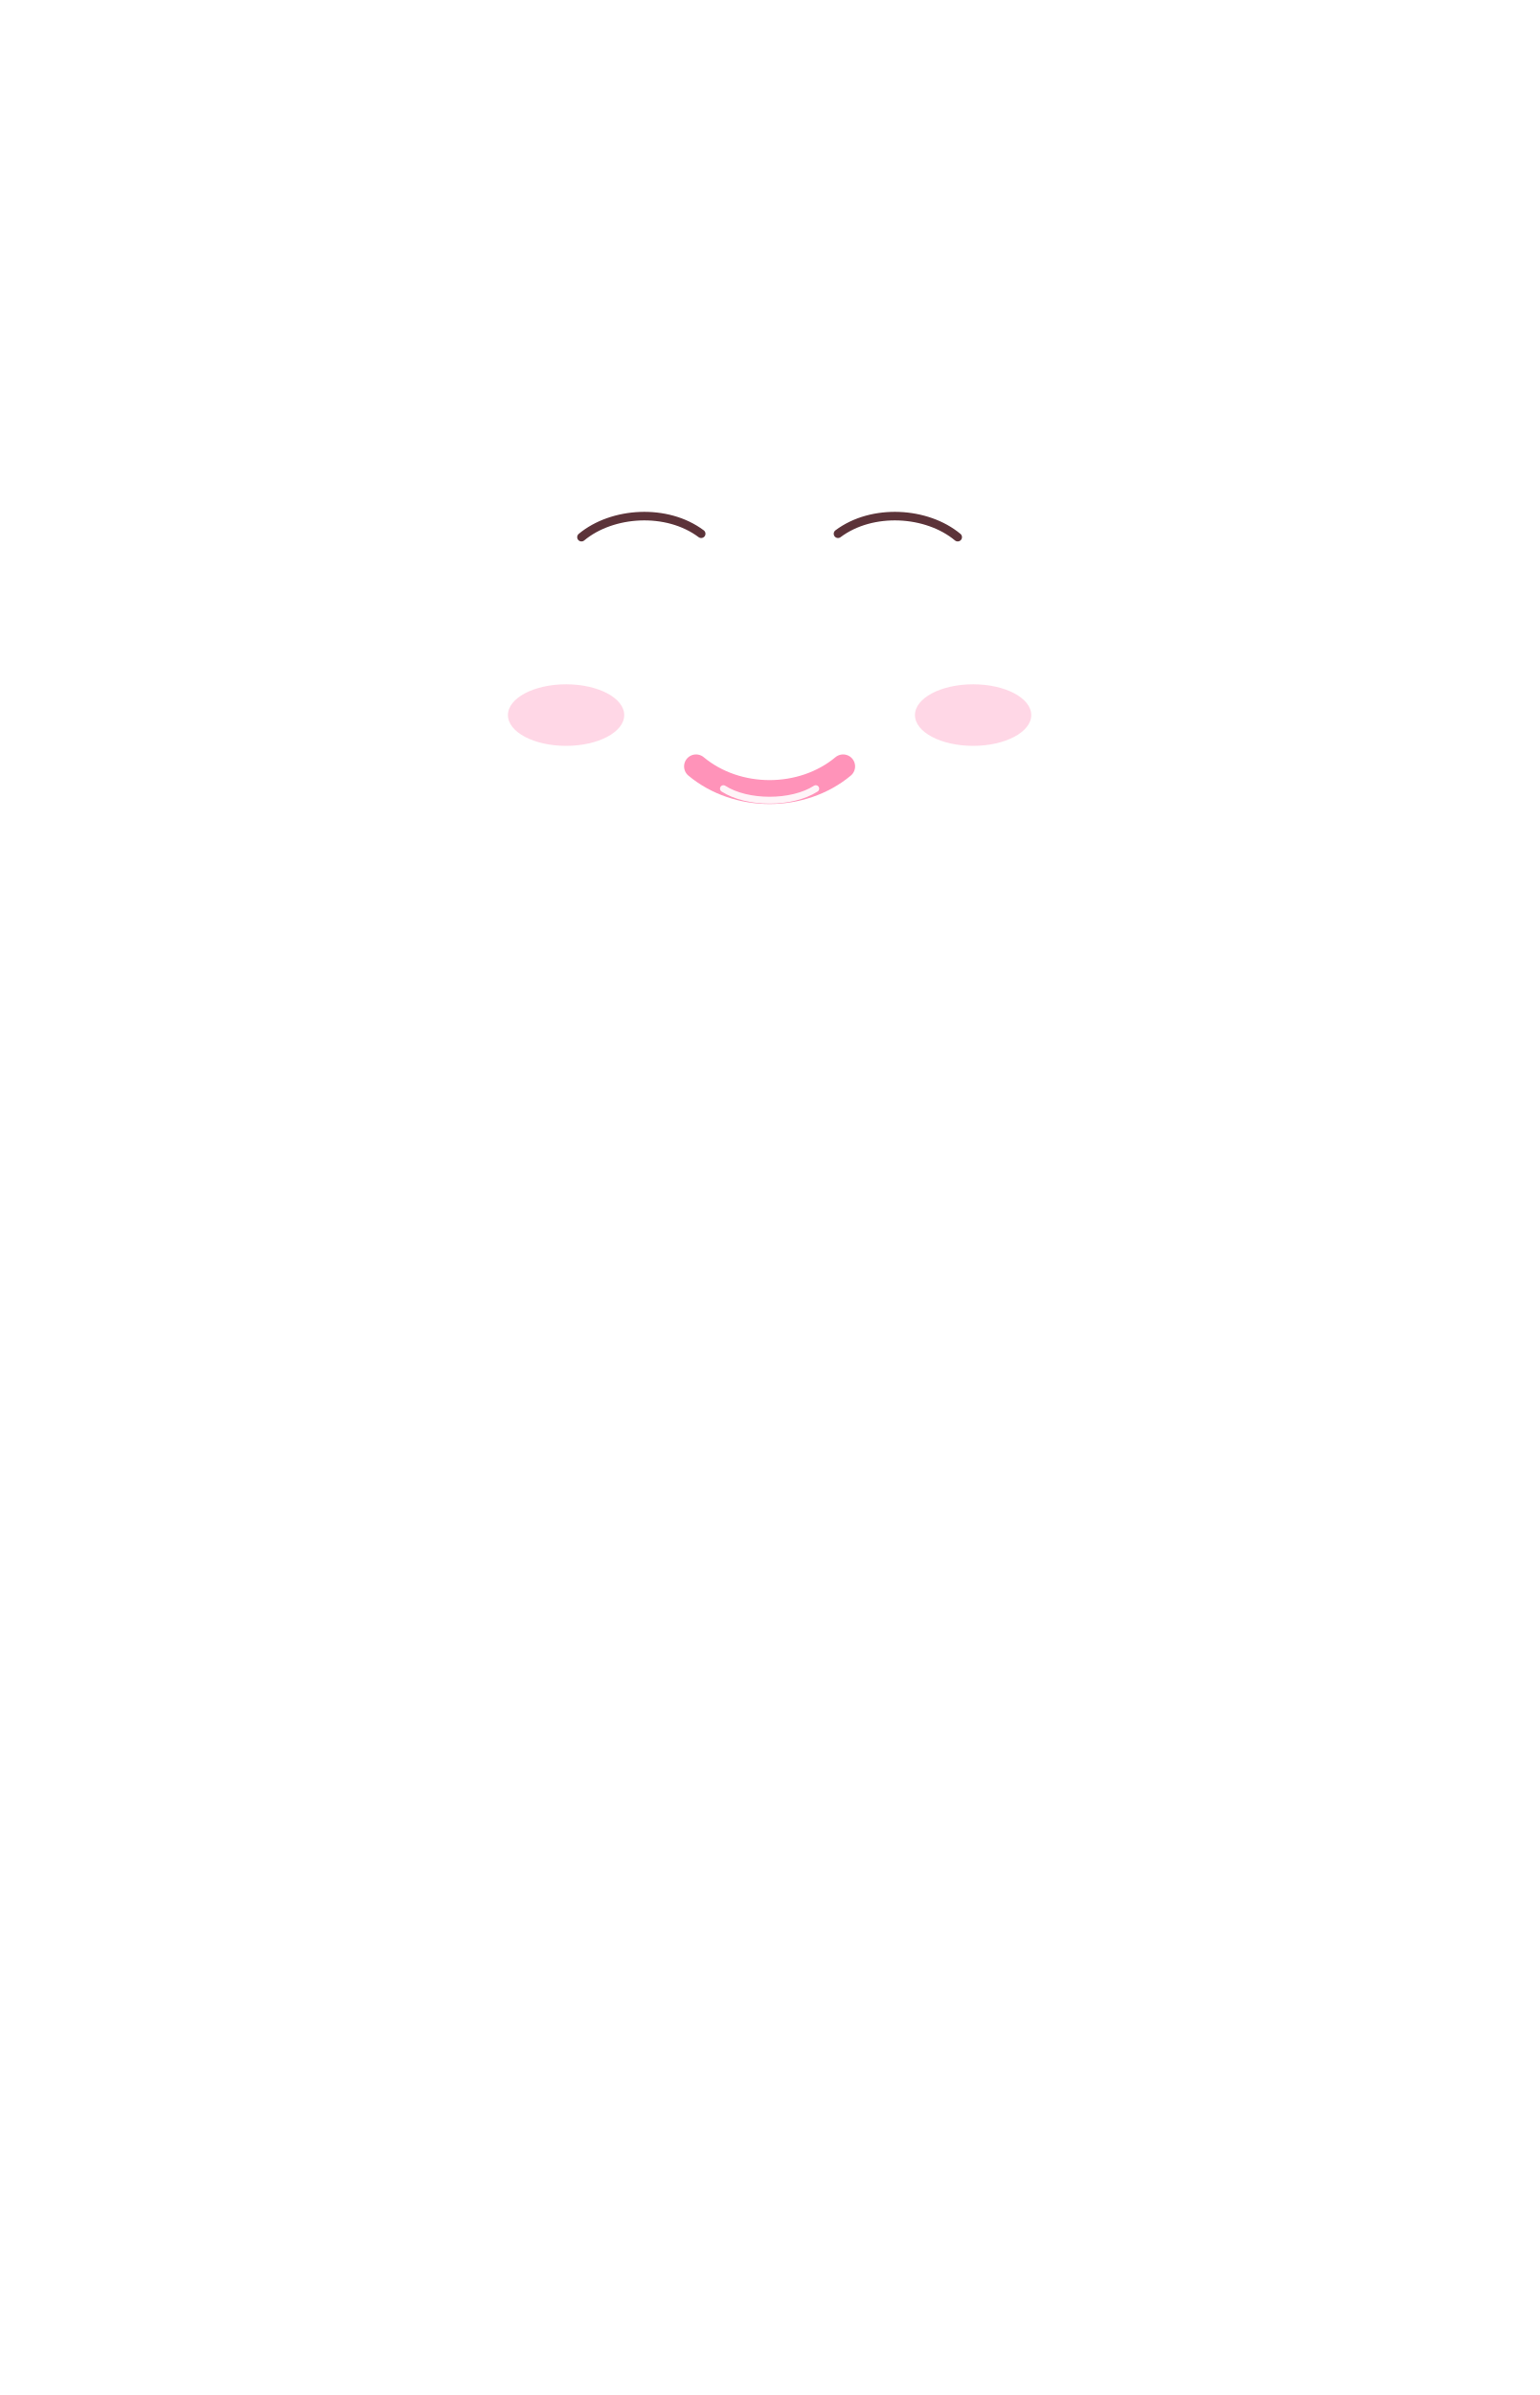
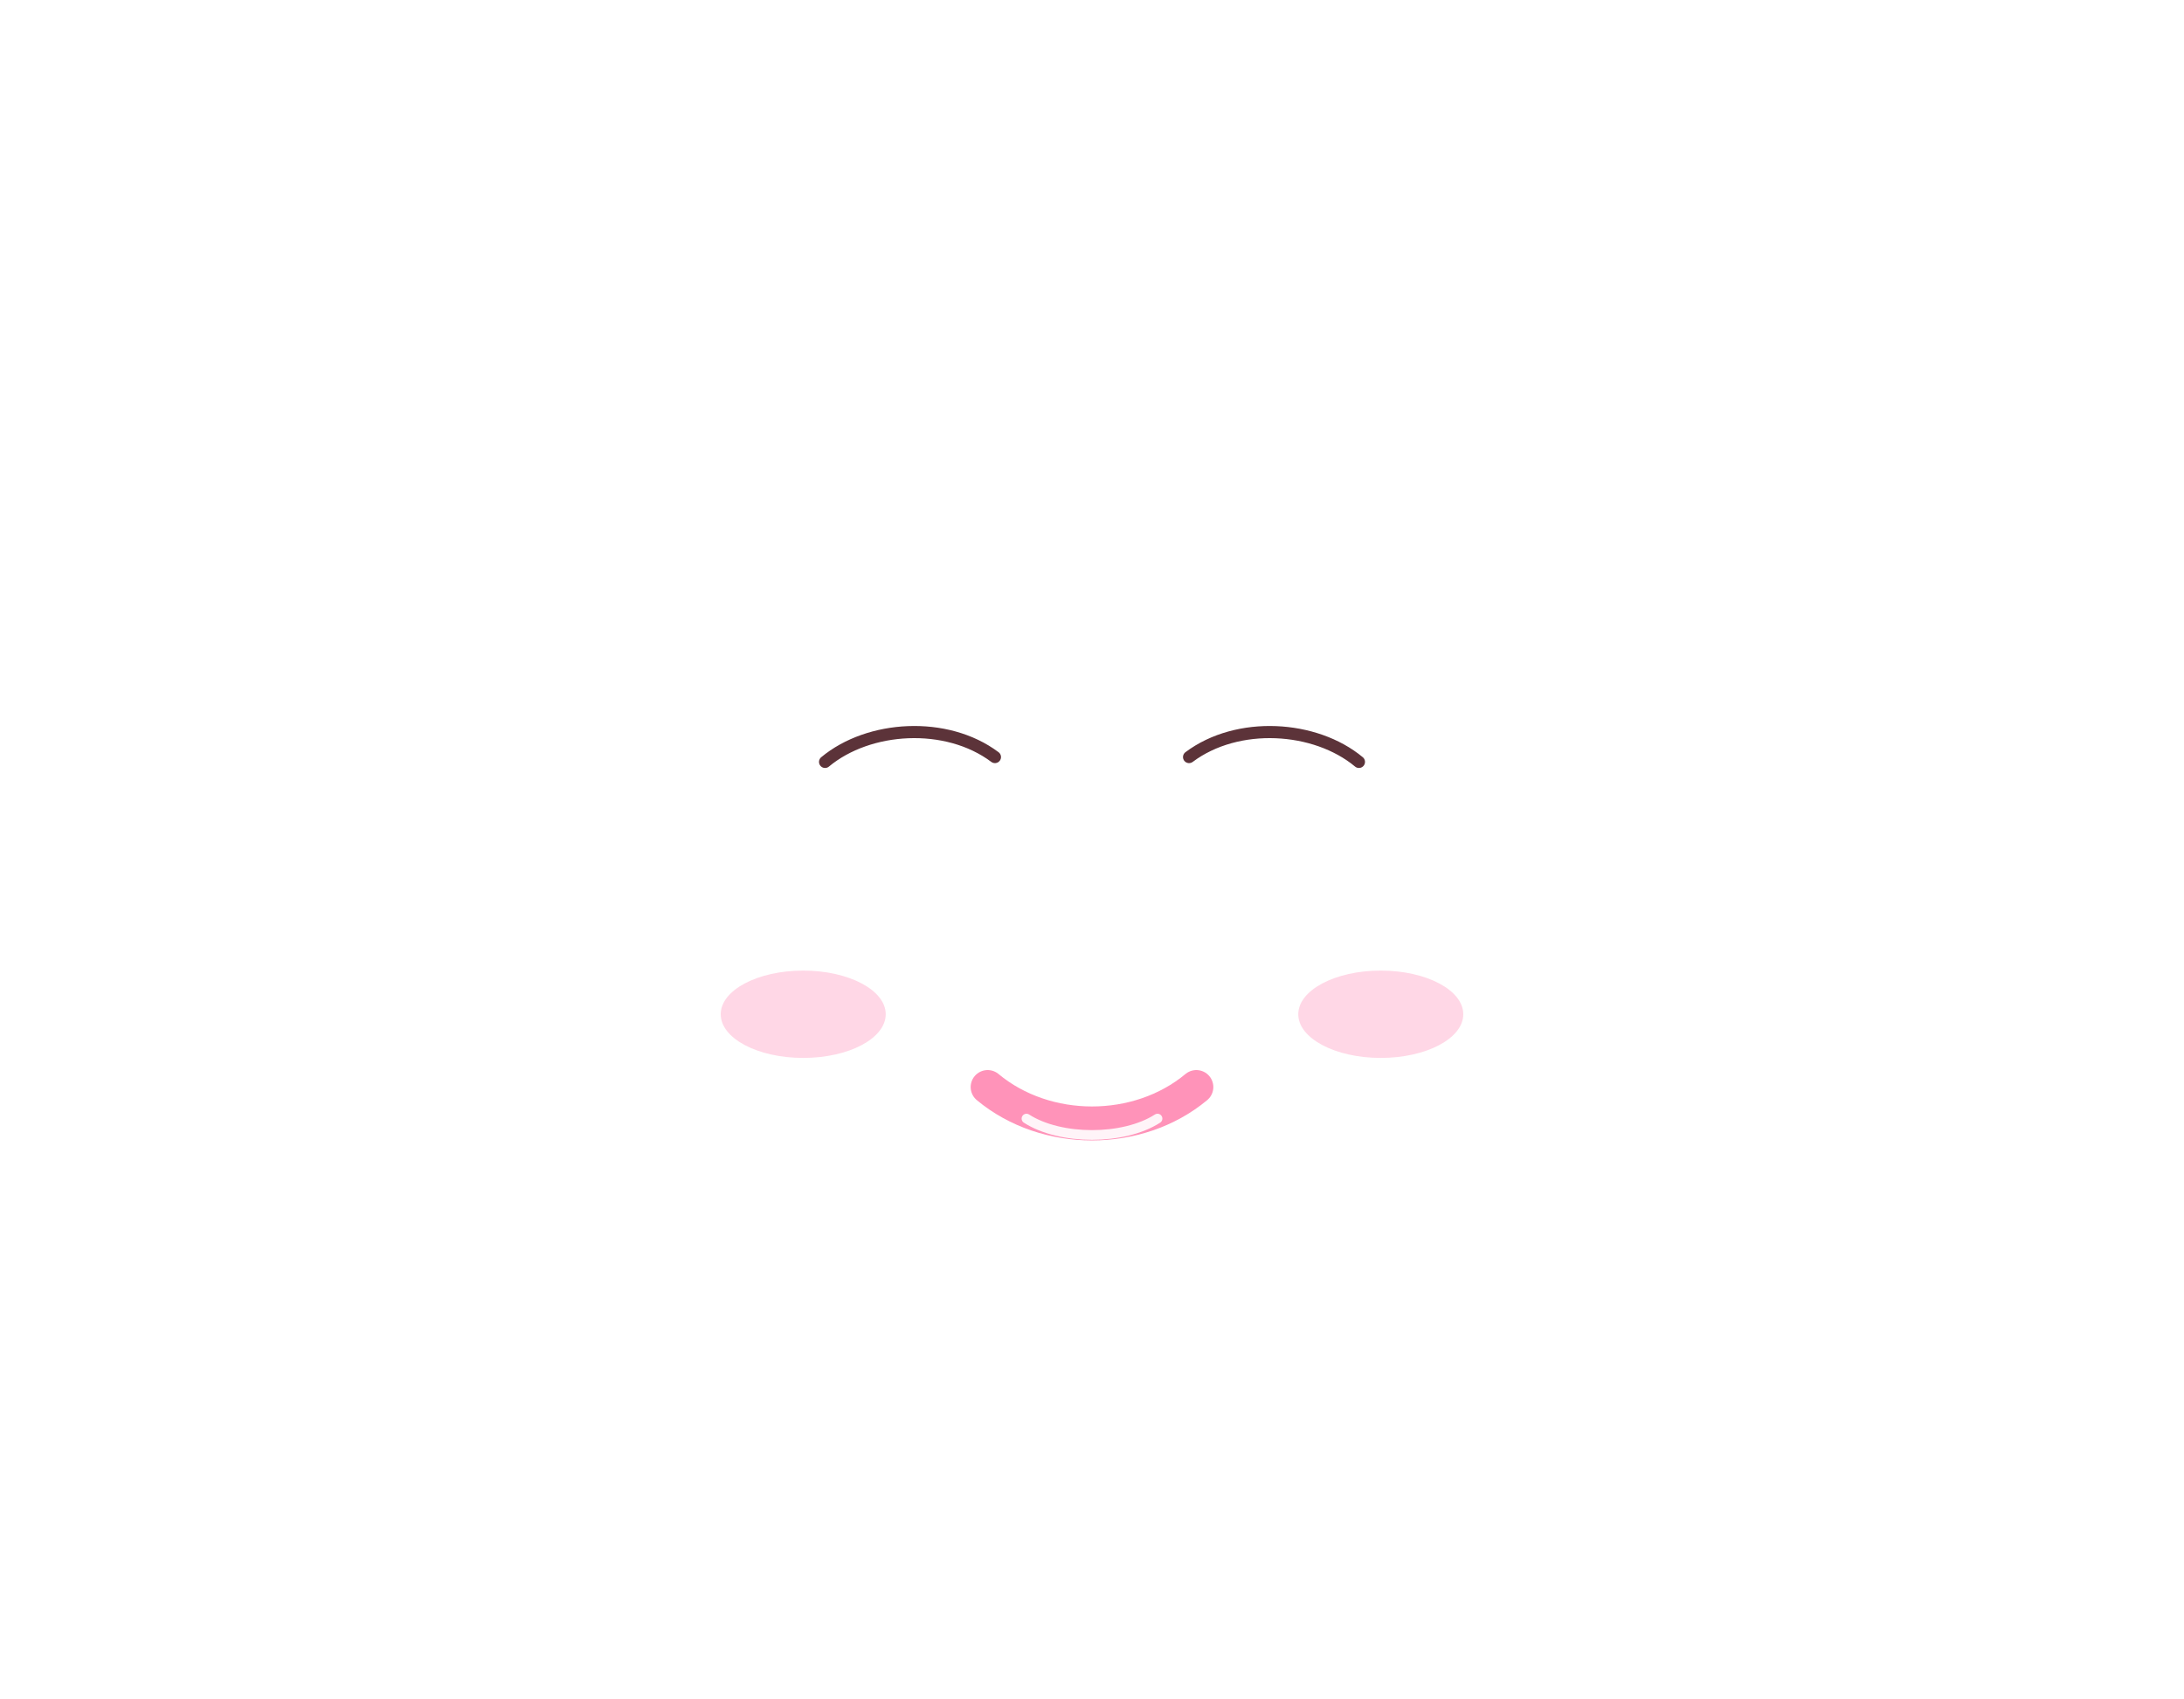
- <svg xmlns="http://www.w3.org/2000/svg" viewBox="0 0 900 1400" fill="none">
+ <svg xmlns="http://www.w3.org/2000/svg" viewBox="0 0 900 700" fill="none">
  <ellipse cx="331" cy="418" rx="34" ry="18" fill="#FFBDD5" opacity=".6" />
  <ellipse cx="569" cy="418" rx="34" ry="18" fill="#FFBDD5" opacity=".6" />
  <path d="M340 314C358 299 390 297 410 312" stroke="#5C3339" stroke-linecap="round" stroke-width="5" />
  <path d="M560 314C542 299 510 297 490 312" stroke="#5C3339" stroke-linecap="round" stroke-width="5" />
  <path d="M407 448C431 468 469 468 493 448" stroke="#FF93B9" stroke-linecap="round" stroke-width="14" />
  <path d="M423 461C437 470 463 470 477 461" stroke="#FFF4F8" stroke-linecap="round" stroke-width="4" />
</svg>
